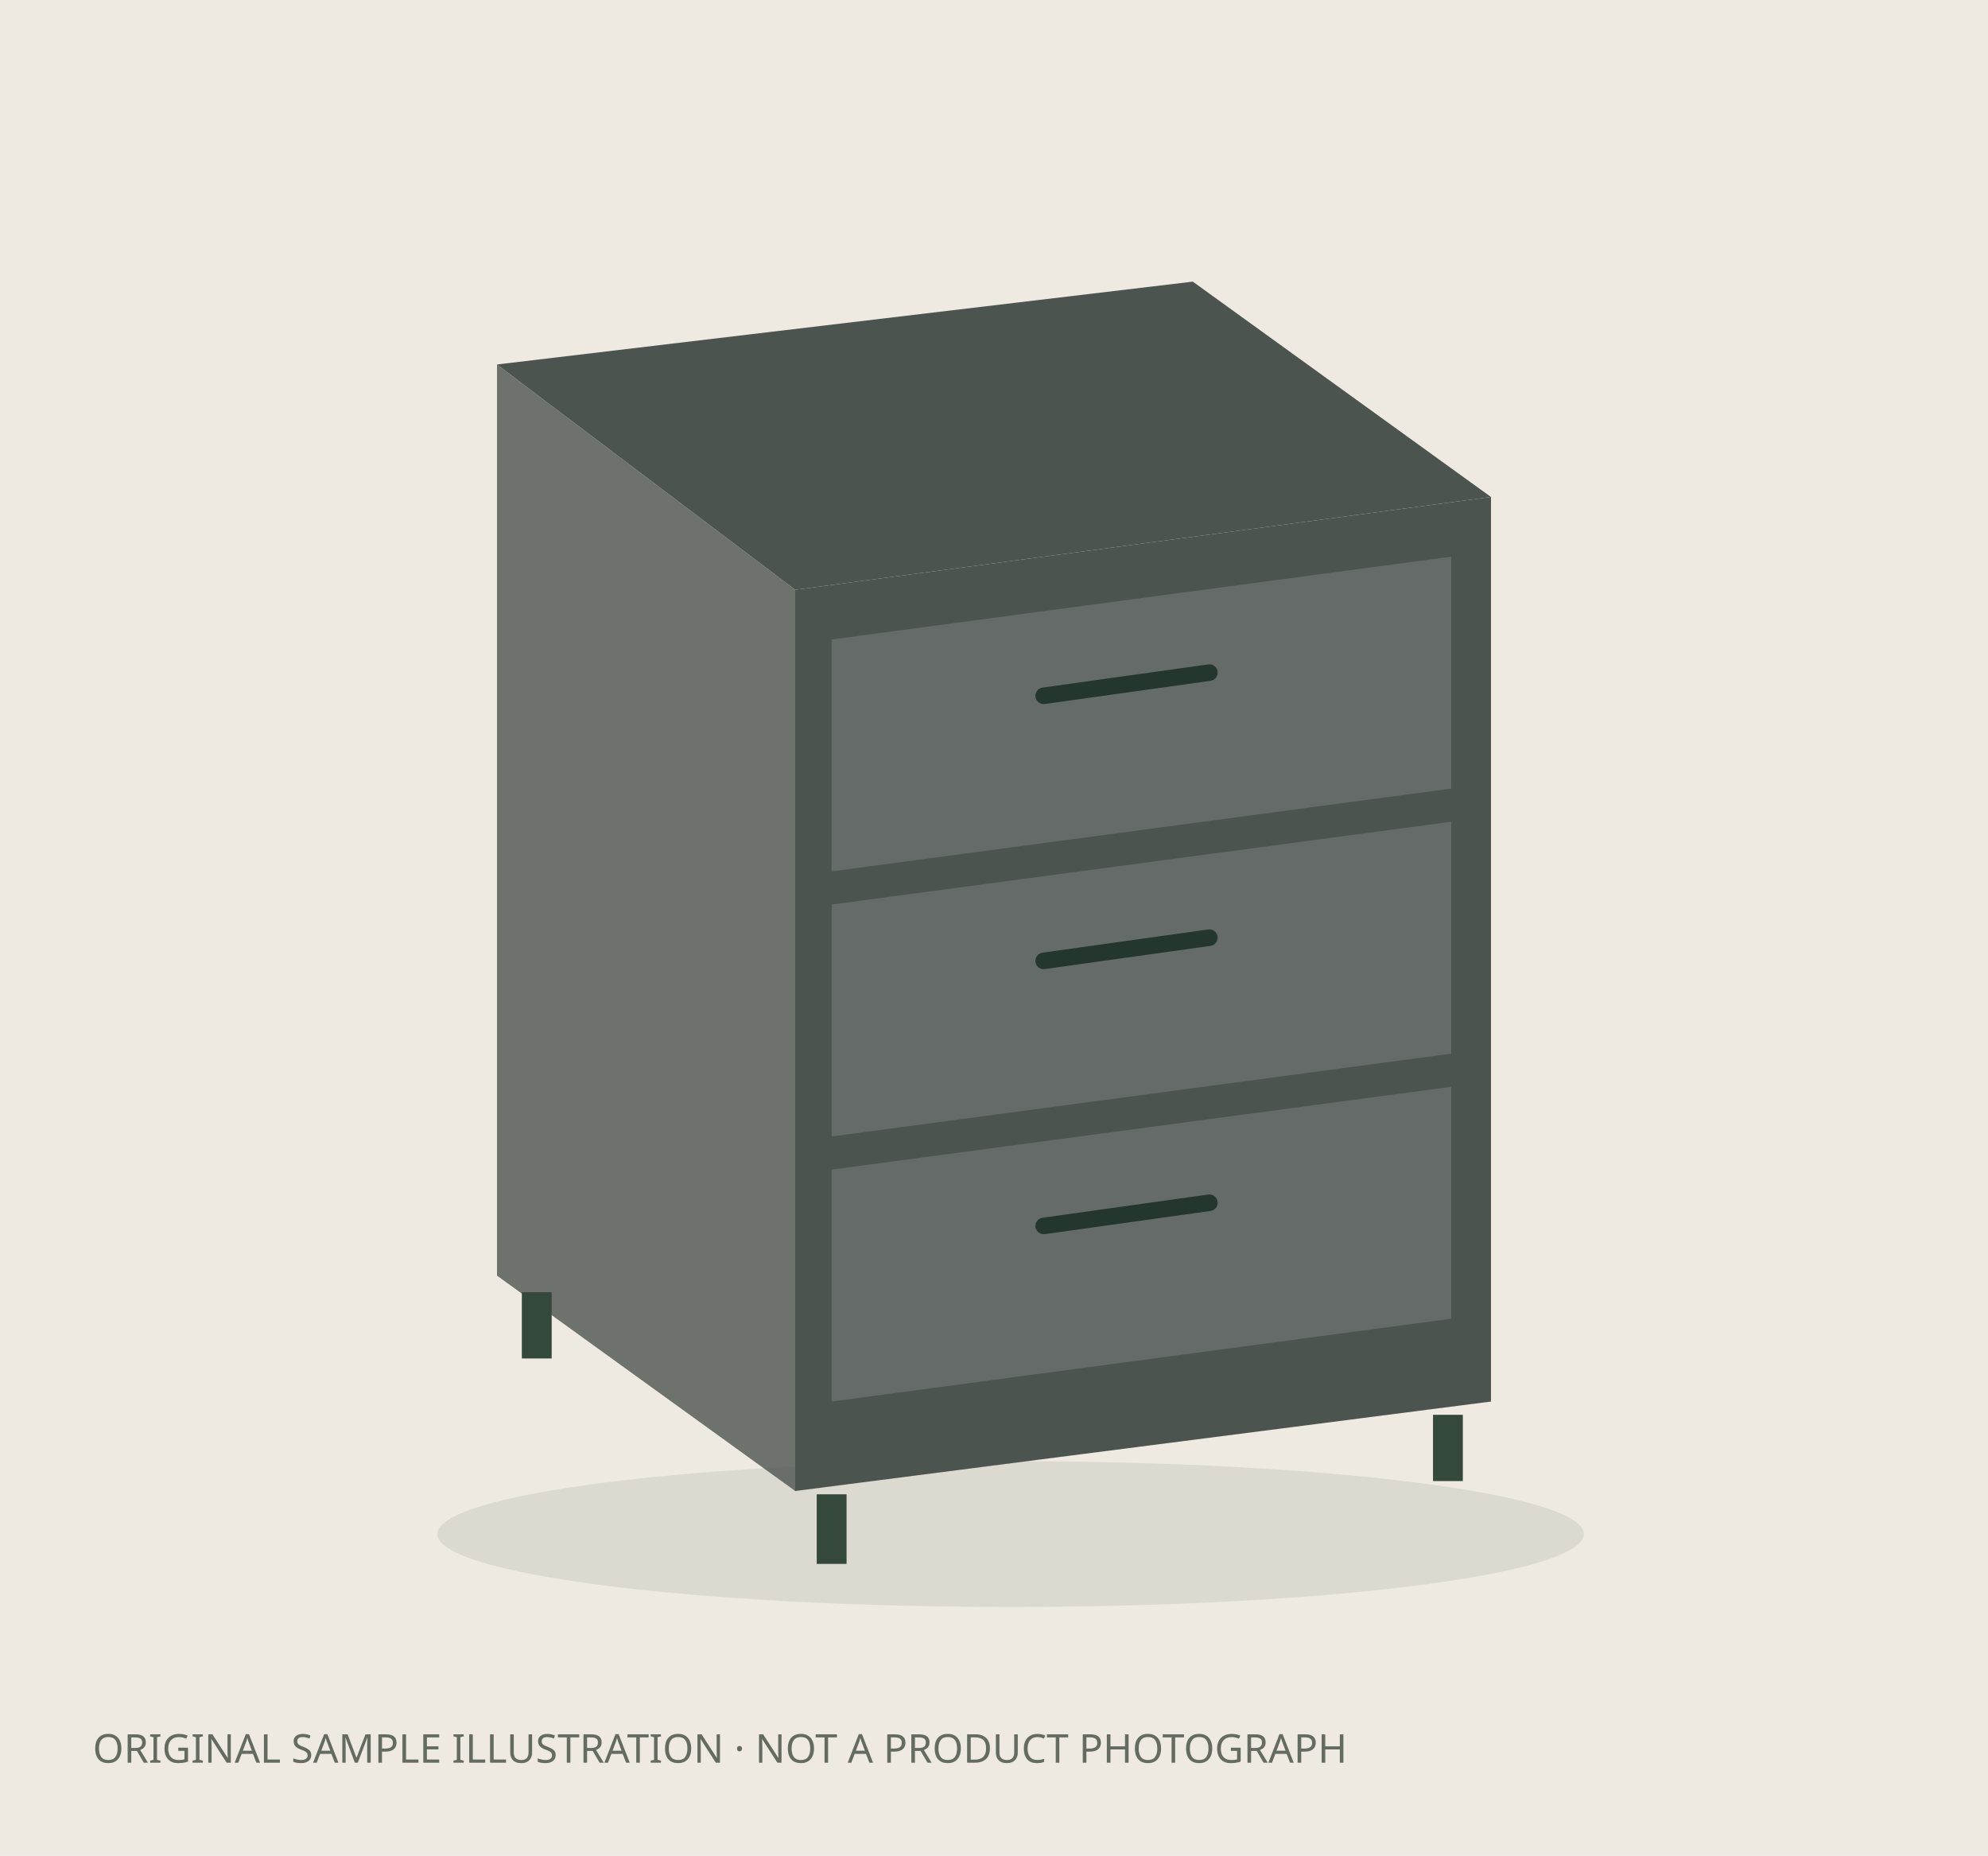
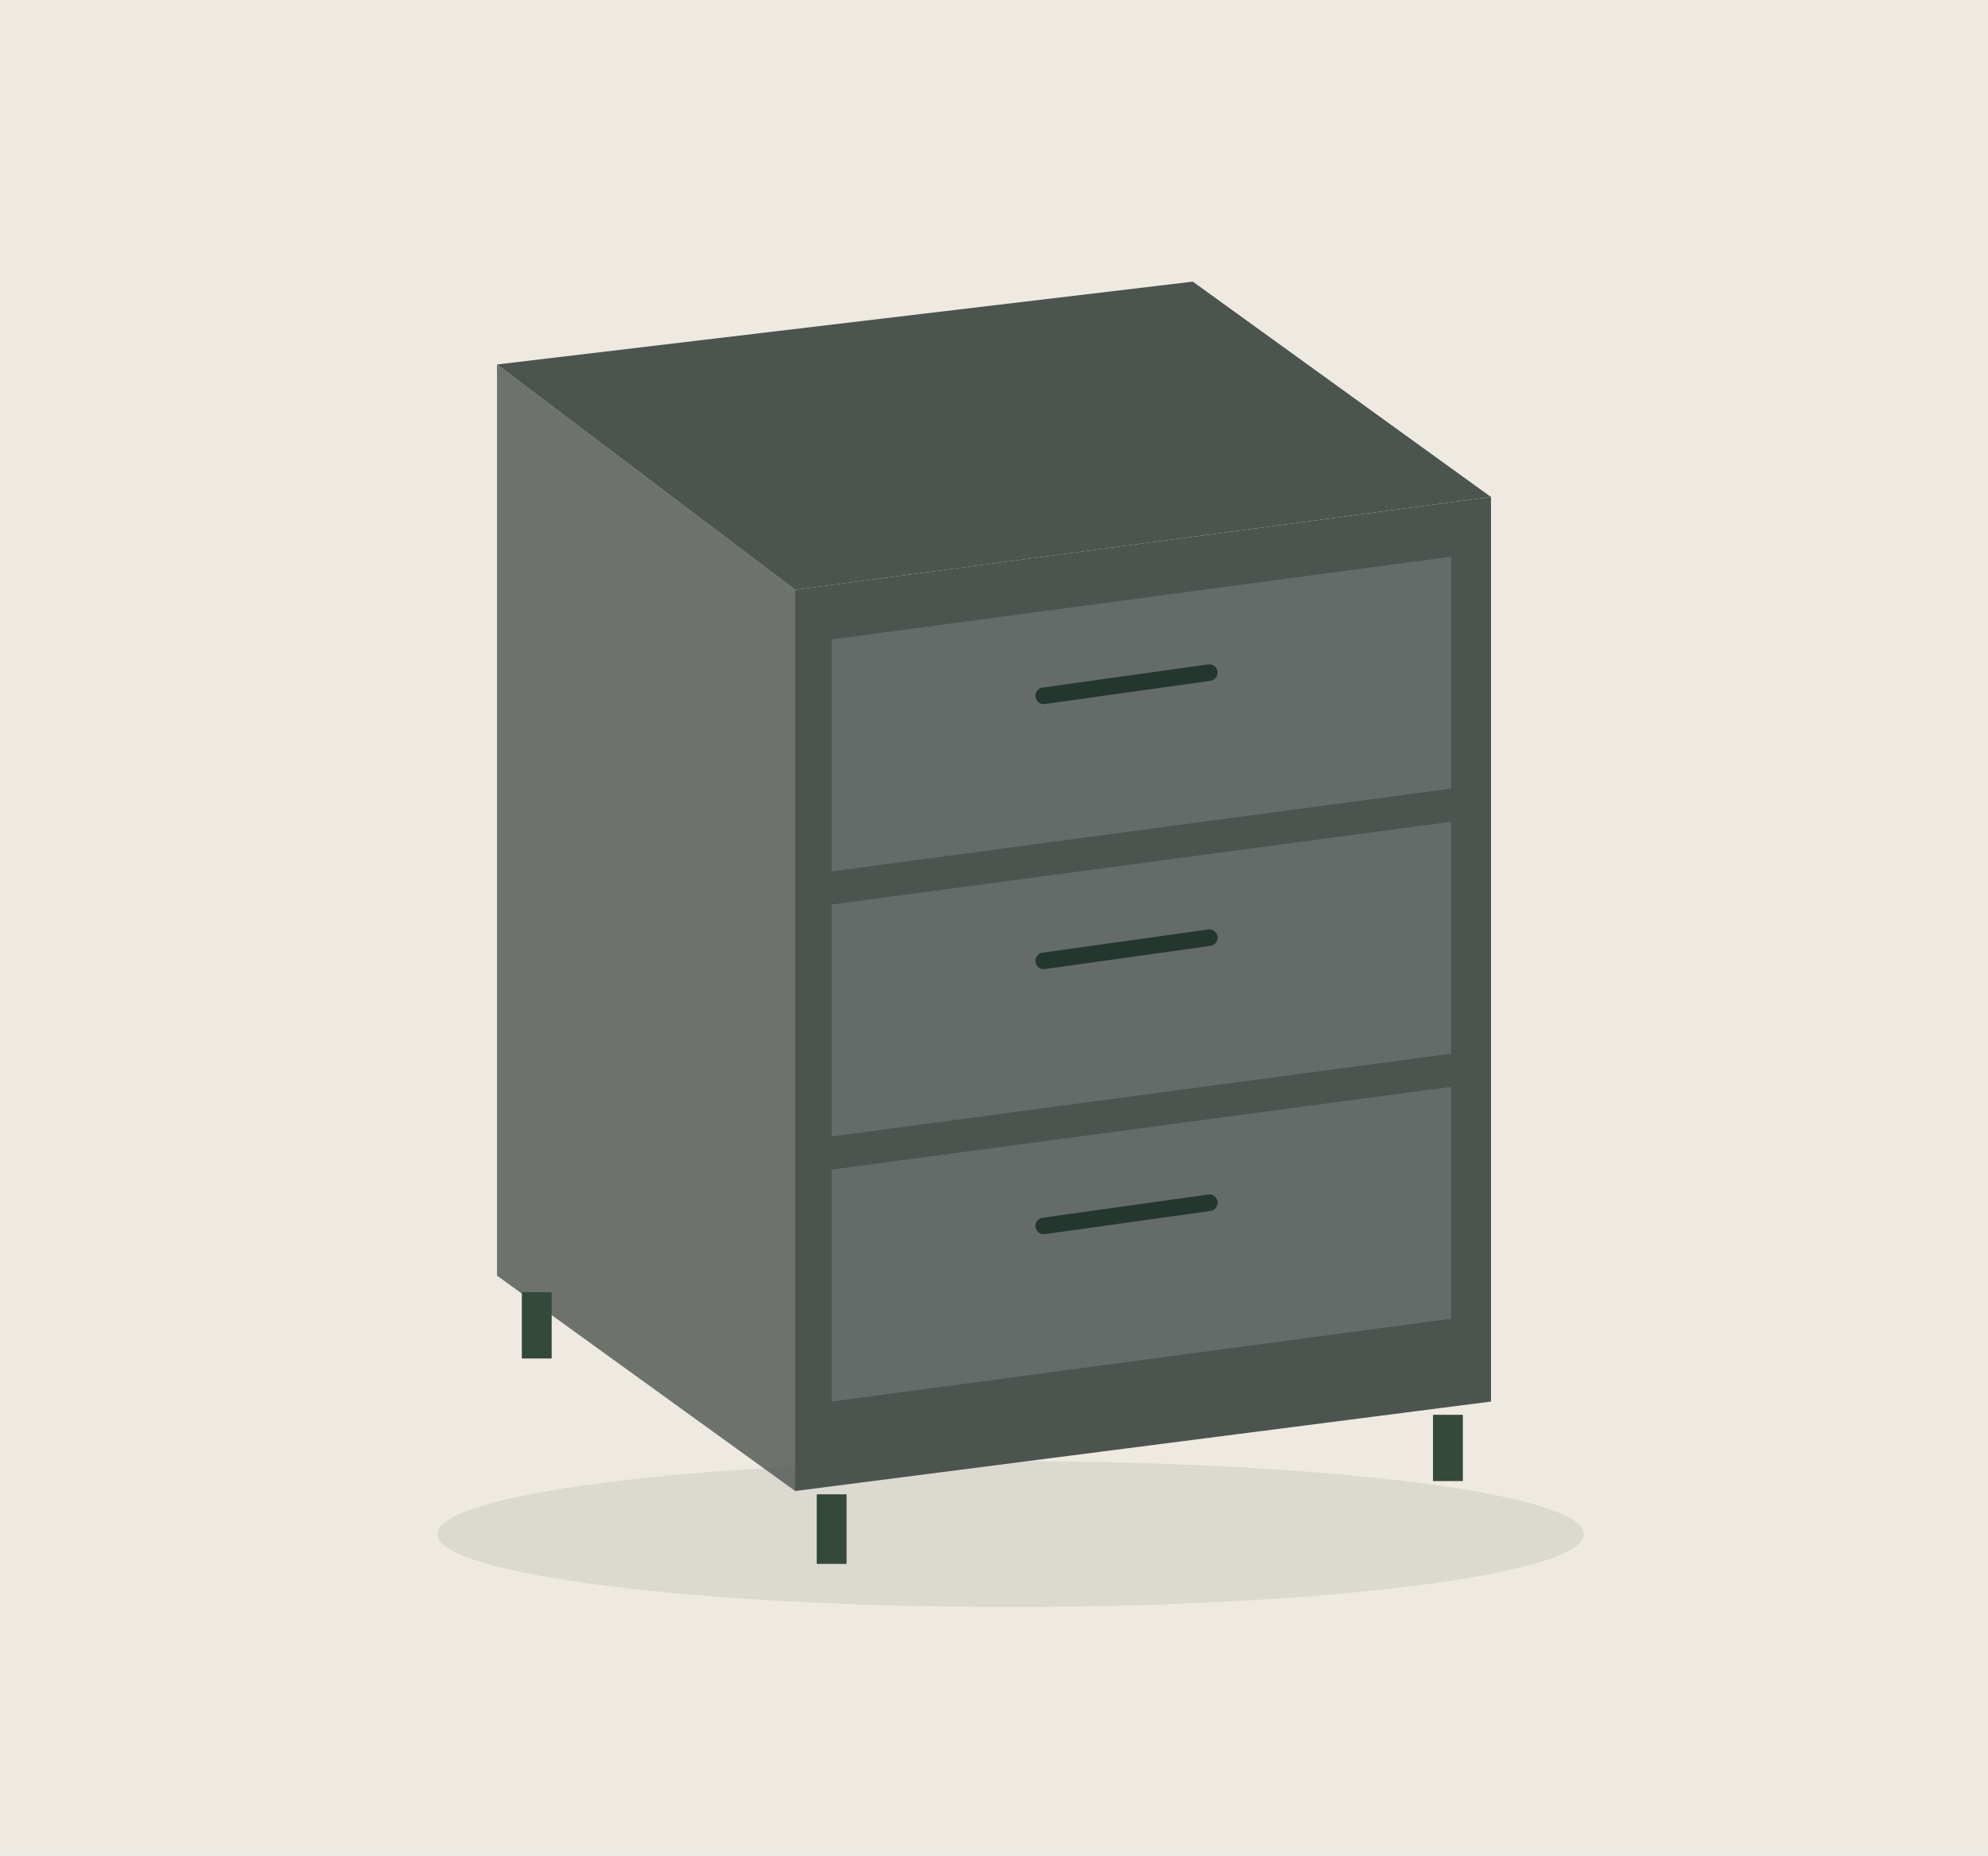
<svg xmlns="http://www.w3.org/2000/svg" viewBox="0 0 600 560">
  <rect width="600" height="560" fill="#eeeae1" />
  <ellipse cx="305" cy="463" rx="173" ry="22" fill="#243c2e" opacity=".1" />
  <path d="M150 110L360 85 450 150 240 178Z" fill="#4c5450" />
  <path d="M150 110L240 178V450L150 385Z" fill="#4c5450" opacity=".8" />
  <path d="M240 178L450 150V423L240 450Z" fill="#4c5450" />
  <path d="M251 193L438 168V238L251 263Z" fill="#fff" opacity=".14" />
  <path d="M315 210L365 203" stroke="#23372f" stroke-width="5" stroke-linecap="round" />
  <path d="M251 273L438 248V318L251 343Z" fill="#fff" opacity=".14" />
  <path d="M315 290L365 283" stroke="#23372f" stroke-width="5" stroke-linecap="round" />
  <path d="M251 353L438 328V398L251 423Z" fill="#fff" opacity=".14" />
  <path d="M315 370L365 363" stroke="#23372f" stroke-width="5" stroke-linecap="round" />
  <path d="M162 390V410M251 451V472M437 427V447" stroke="#34483b" stroke-width="9" />
-   <text x="28" y="532" font-family="sans-serif" font-size="12" fill="#646b61">ORIGINAL SAMPLE ILLUSTRATION · NOT A PRODUCT PHOTOGRAPH</text>
</svg>
